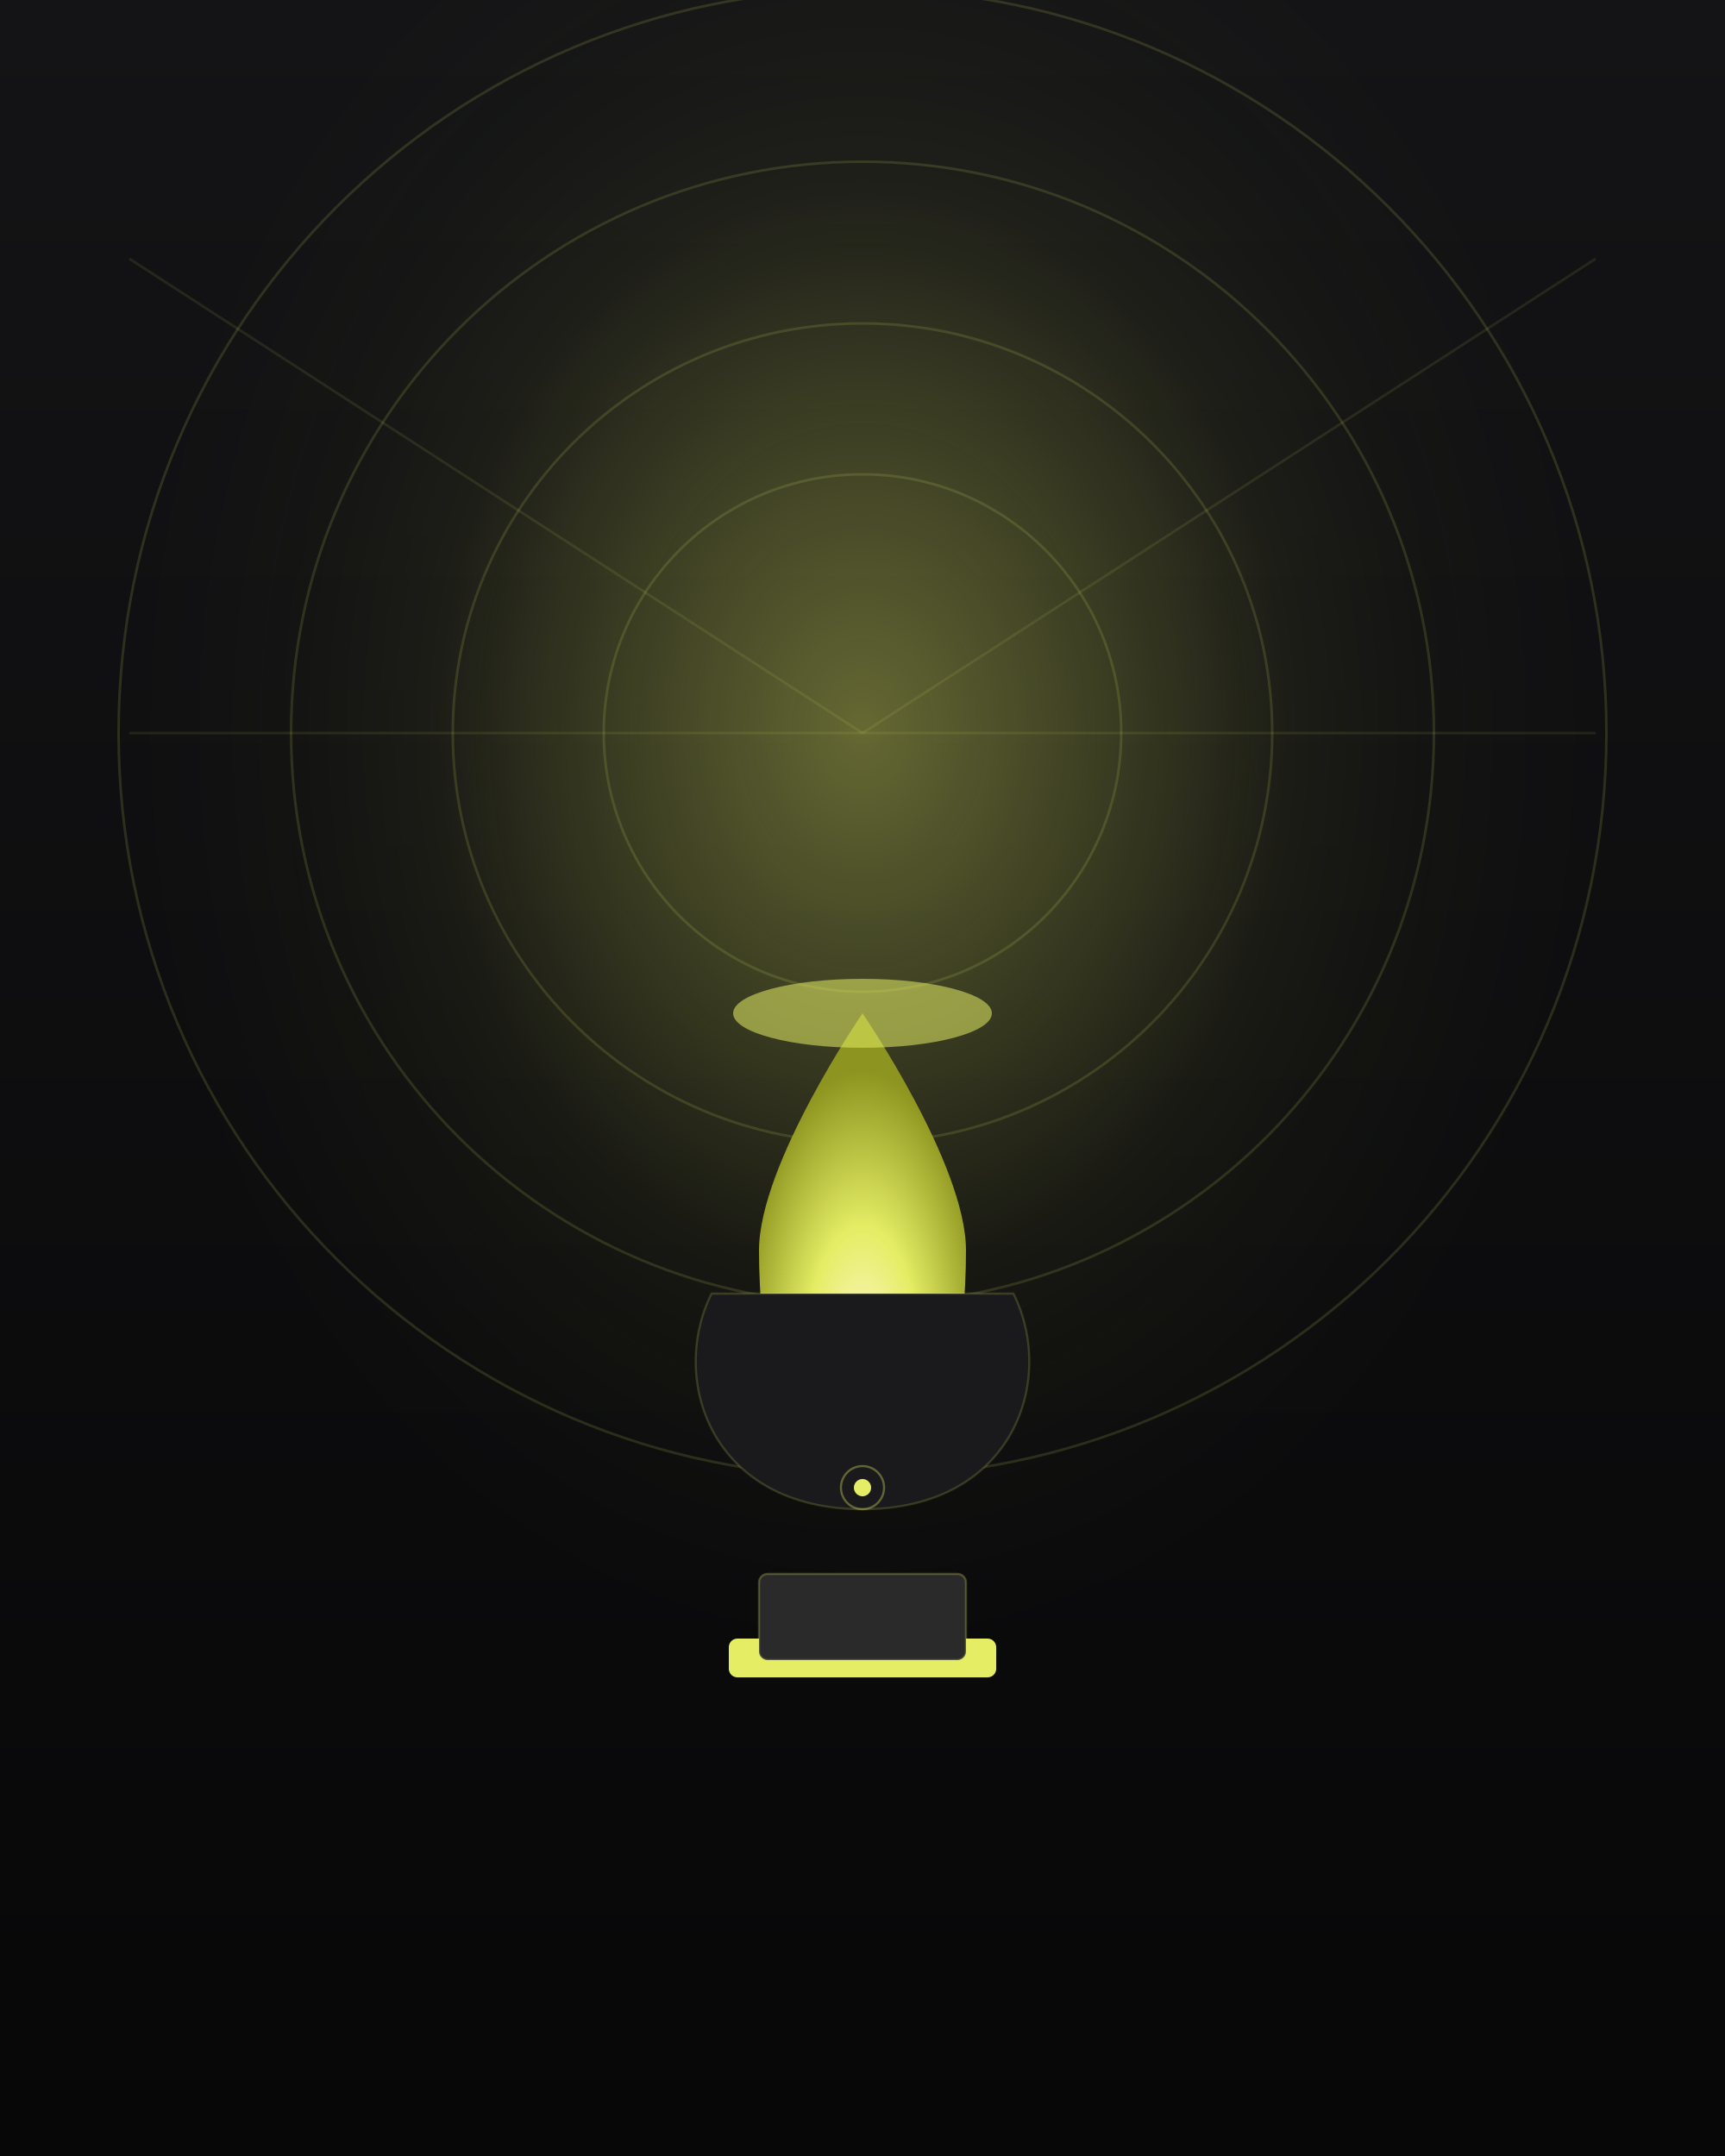
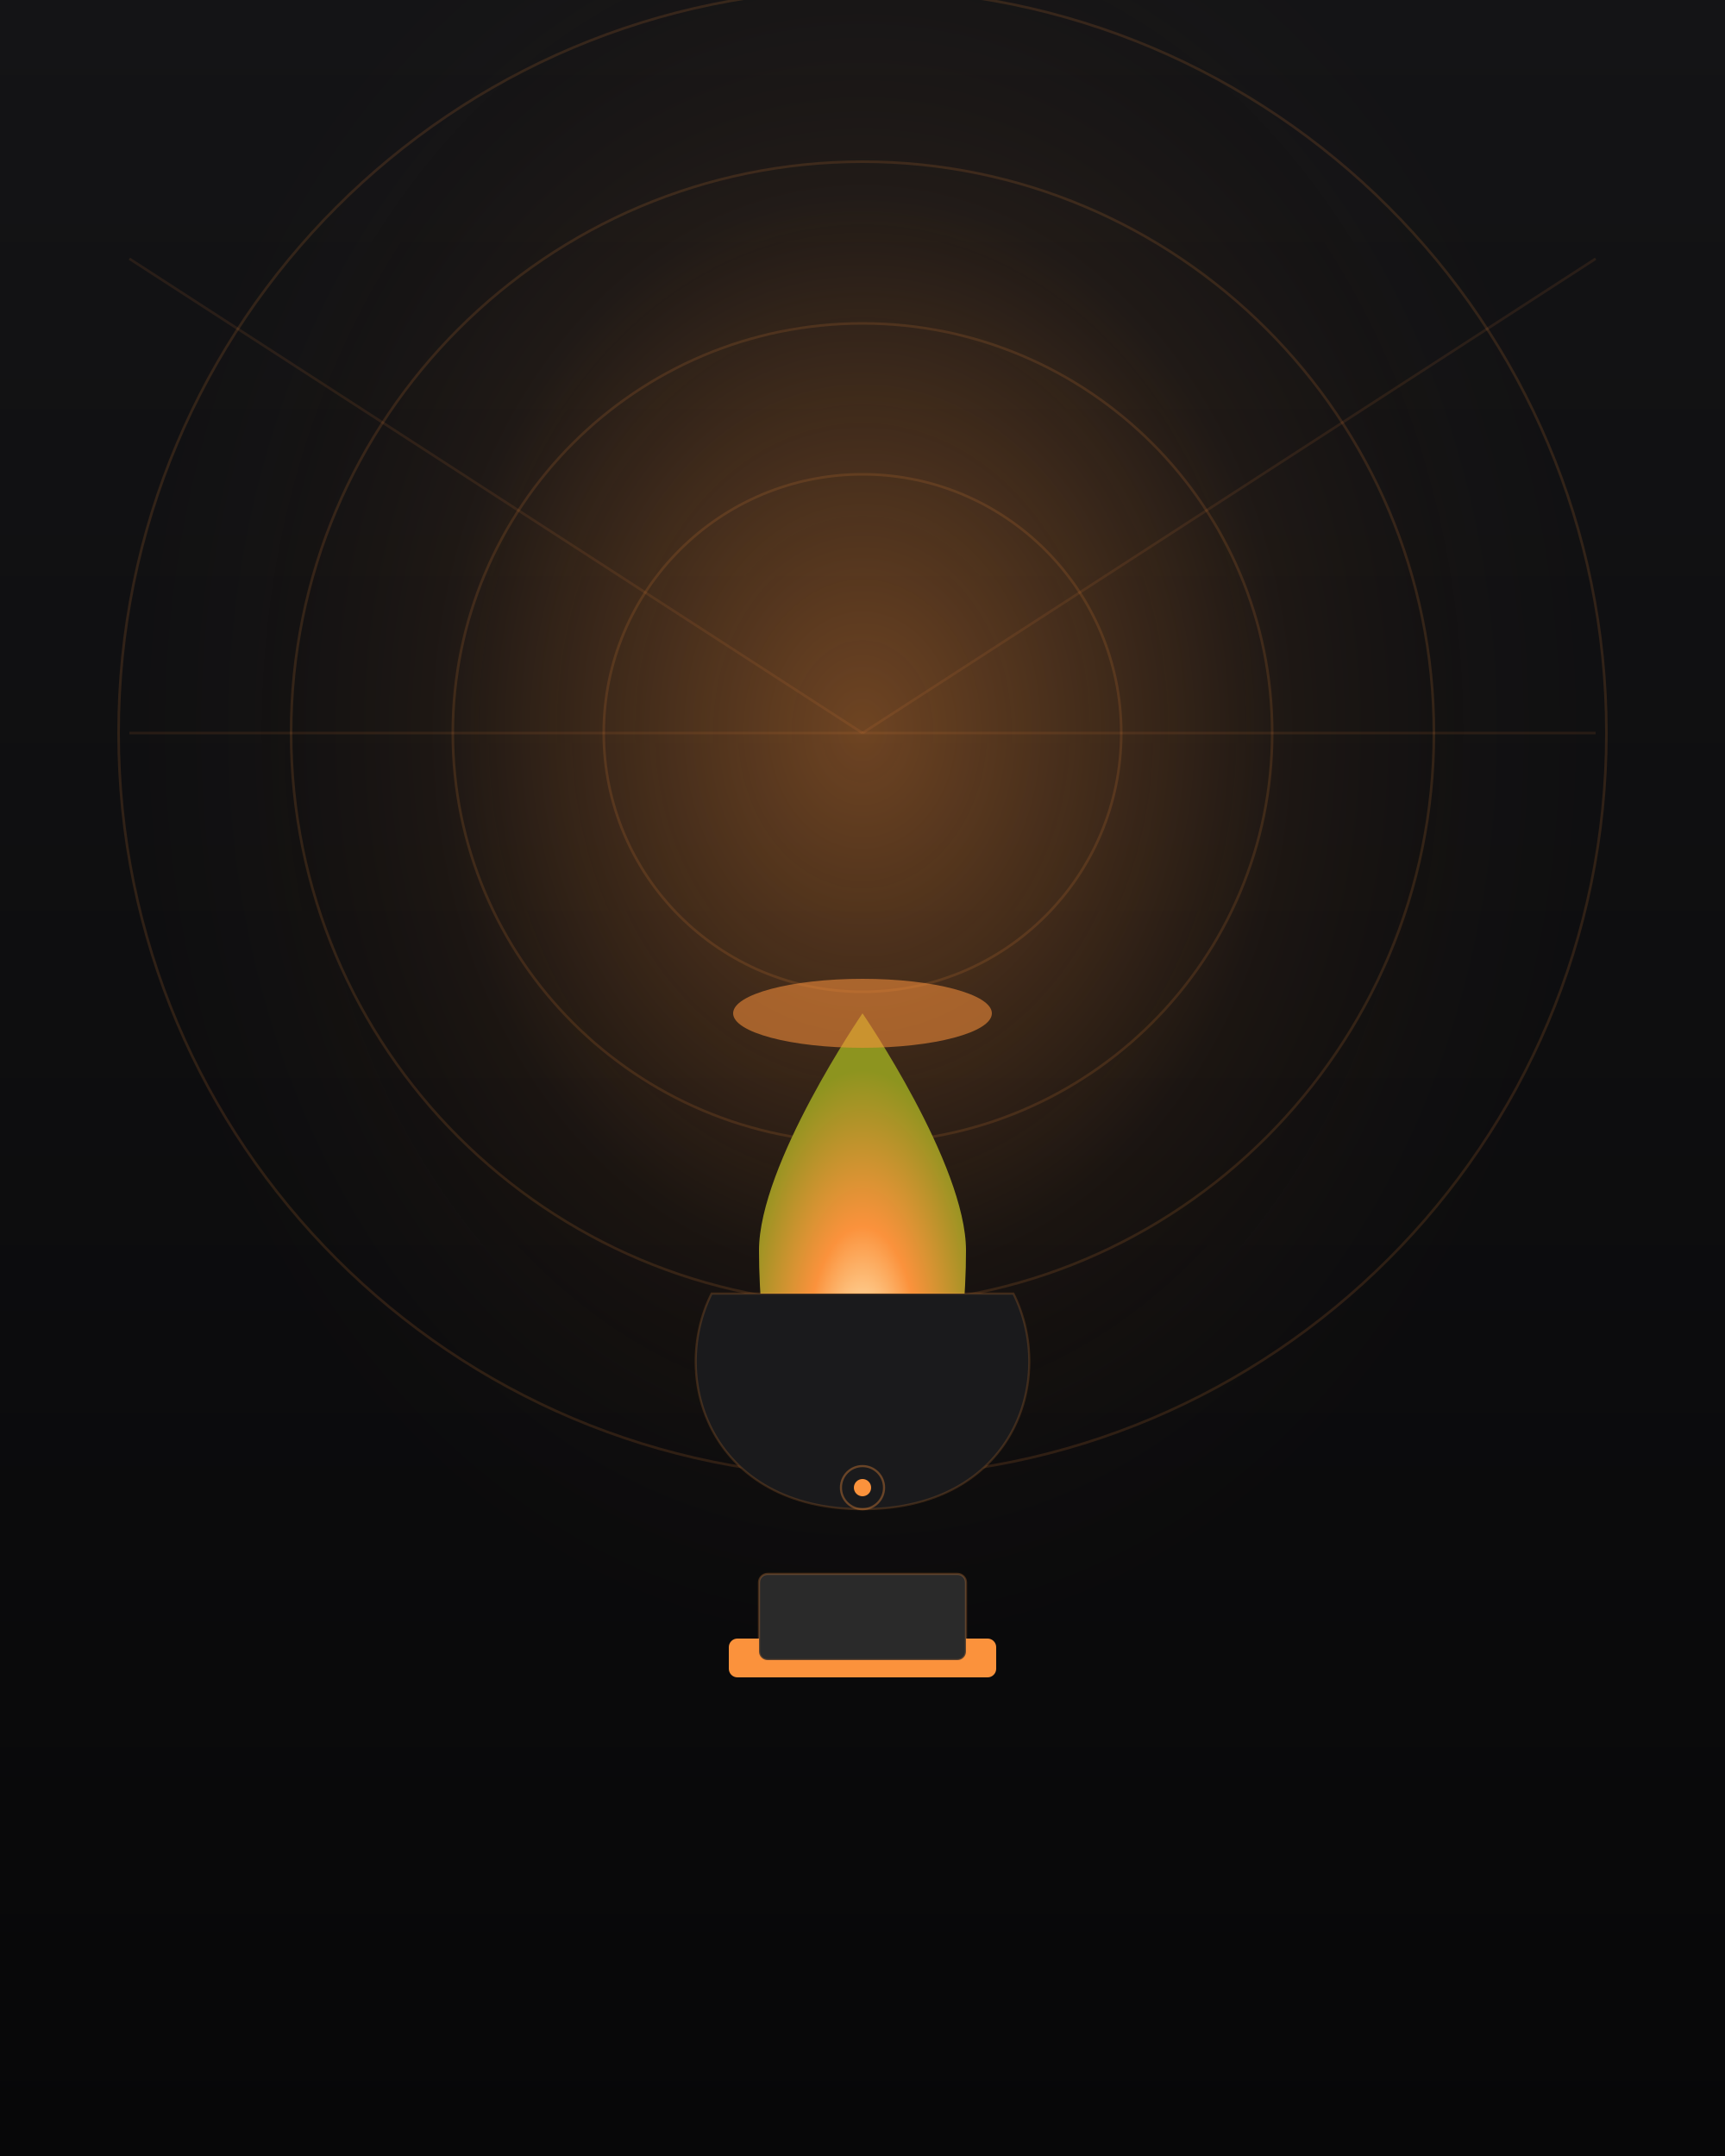
<svg xmlns="http://www.w3.org/2000/svg" viewBox="0 0 800 1000" preserveAspectRatio="xMidYMid slice" width="800" height="1000">
  <defs>
    <linearGradient id="csky" x1="0" y1="0" x2="0" y2="1">
      <stop offset="0%" stop-color="#141416" />
      <stop offset="100%" stop-color="#070708" />
    </linearGradient>
    <radialGradient id="cglow" cx="50%" cy="34%" r="45%">
-       <stop offset="0%" stop-color="#E4ED64" stop-opacity="0.4" />
-       <stop offset="55%" stop-color="#E4ED64" stop-opacity="0.06" />
+       <stop offset="0%" stop-color="#FB923C" stop-opacity="0.4" />
+       <stop offset="55%" stop-color="#FB923C" stop-opacity="0.06" />
      <stop offset="100%" stop-color="#0b0b0b" stop-opacity="0" />
    </radialGradient>
    <radialGradient id="flame" cx="50%" cy="72%" r="60%">
      <stop offset="0%" stop-color="#fff6c9" />
-       <stop offset="45%" stop-color="#E4ED64" />
+       <stop offset="45%" stop-color="#FB923C" />
      <stop offset="100%" stop-color="#8d941f" />
    </radialGradient>
  </defs>
  <rect width="800" height="1000" fill="url(#csky)" />
  <rect width="800" height="1000" fill="url(#cglow)" />
-   <g fill="none" stroke="#E4ED64" stroke-opacity="0.14" stroke-width="1.2">
+   <g fill="none" stroke="#FB923C" stroke-opacity="0.14" stroke-width="1.2">
    <circle cx="400" cy="340" r="120" />
    <circle cx="400" cy="340" r="190" />
    <circle cx="400" cy="340" r="265" />
    <circle cx="400" cy="340" r="345" />
  </g>
-   <g stroke="#E4ED64" stroke-opacity="0.10" stroke-width="1.2">
+   <g stroke="#FB923C" stroke-opacity="0.10" stroke-width="1.2">
    <line x1="400" y1="340" x2="60" y2="120" />
    <line x1="400" y1="340" x2="60" y2="340" />
    <line x1="400" y1="340" x2="740" y2="120" />
    <line x1="400" y1="340" x2="740" y2="340" />
  </g>
-   <rect x="338" y="760" width="124" height="18" rx="4" fill="#E4ED64" />
-   <rect x="352" y="730" width="96" height="40" rx="4" fill="#2a2a2a" stroke="#E4ED64" stroke-opacity="0.25" stroke-width="1" />
+   <rect x="338" y="760" width="124" height="18" rx="4" fill="#FB923C" />
+   <rect x="352" y="730" width="96" height="40" rx="4" fill="#2a2a2a" stroke="#FB923C" stroke-opacity="0.25" stroke-width="1" />
  <path d="M400 690 C 360 690 352 620 352 580 C 352 540 400 470 400 470 C 400 470 448 540 448 580 C 448 620 440 690 400 690 Z" fill="url(#flame)" />
-   <ellipse cx="400" cy="470" rx="60" ry="16" fill="#E4ED64" fill-opacity="0.55" />
-   <path d="M400 700 C 330 700 310 640 330 600 L 470 600 C 490 640 470 700 400 700 Z" fill="#1a1a1c" stroke="#E4ED64" stroke-opacity="0.18" stroke-width="1" />
-   <circle cx="400" cy="690" r="4" fill="#E4ED64" />
-   <circle cx="400" cy="690" r="10" fill="none" stroke="#E4ED64" stroke-opacity="0.35" stroke-width="1" />
+   <ellipse cx="400" cy="470" rx="60" ry="16" fill="#FB923C" fill-opacity="0.55" />
+   <path d="M400 700 C 330 700 310 640 330 600 L 470 600 C 490 640 470 700 400 700 Z" fill="#1a1a1c" stroke="#FB923C" stroke-opacity="0.18" stroke-width="1" />
+   <circle cx="400" cy="690" r="4" fill="#FB923C" />
+   <circle cx="400" cy="690" r="10" fill="none" stroke="#FB923C" stroke-opacity="0.35" stroke-width="1" />
</svg>
